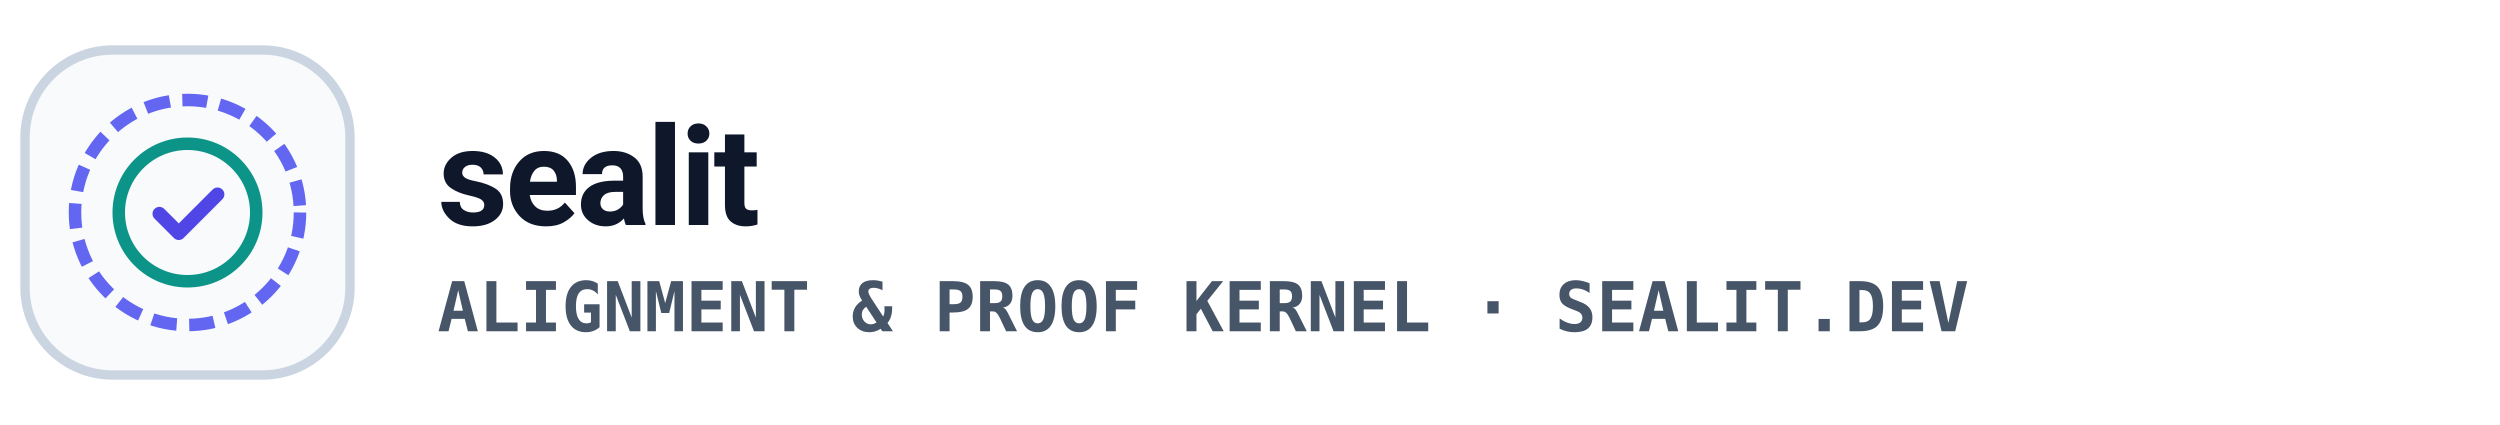
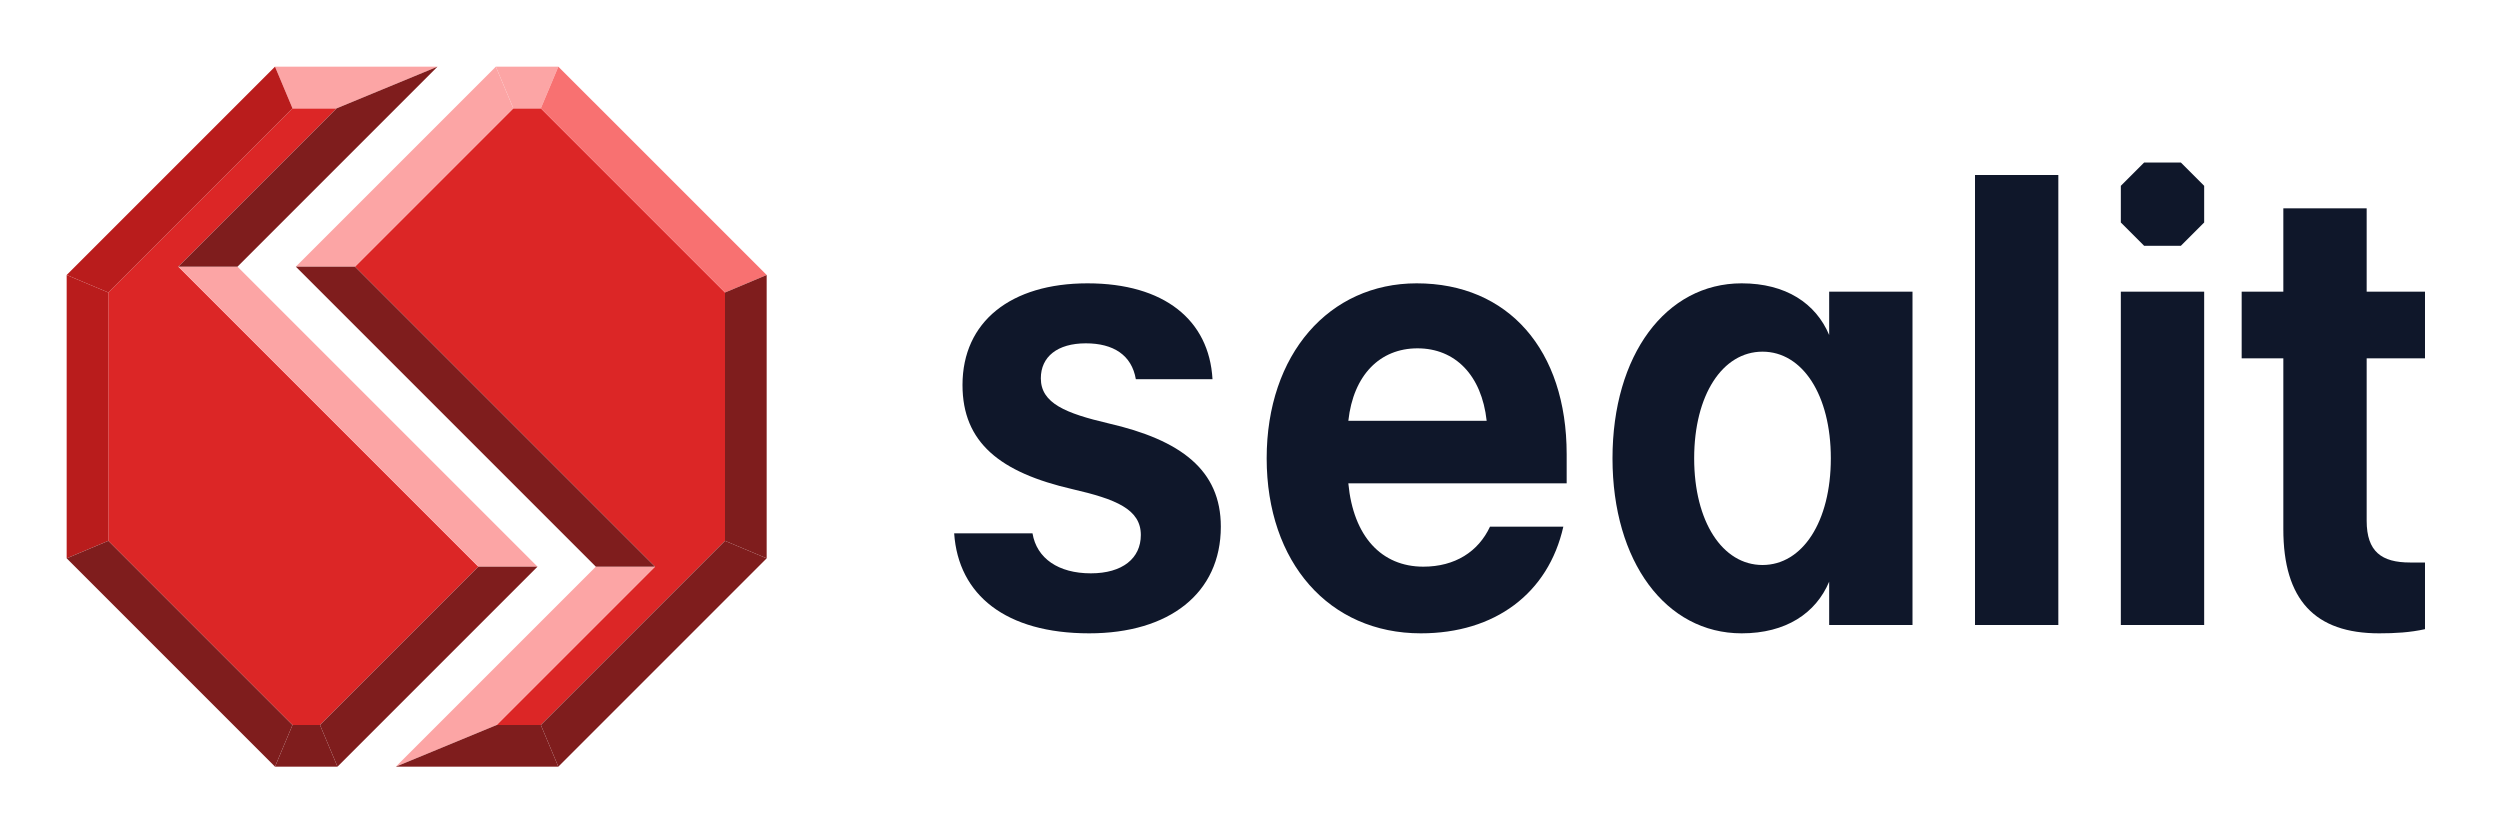
- <svg xmlns="http://www.w3.org/2000/svg" width="400" height="68" viewBox="0 0 400 68" role="img" aria-label="sealit">
-   <rect x="4" y="8" width="52" height="52" rx="14" fill="#f8fafc" stroke="#cbd5e1" stroke-width="1.5" />
-   <circle cx="30" cy="34" r="18" fill="none" stroke="#6366f1" stroke-width="2" stroke-dasharray="4 2" />
-   <circle cx="30" cy="34" r="11" fill="none" stroke="#0d9488" stroke-width="2" />
-   <path d="M25.5 34.2L28.6 37.3L34.8 31.1" fill="none" stroke="#4f46e5" stroke-width="2.2" stroke-linecap="round" stroke-linejoin="round" />
-   <text x="70" y="36" fill="#0f172a" font-family="system-ui, -apple-system, 'Segoe UI', Roboto, sans-serif" font-size="22" font-weight="700" letter-spacing="-0.5">sealit</text>
-   <text x="70" y="53" fill="#475569" font-family="ui-monospace, SFMono-Regular, Menlo, monospace" font-size="11" font-weight="600">ALIGNMENT &amp; PROOF KERNEL · SEALIT.DEV</text>
+ <svg xmlns="http://www.w3.org/2000/svg" width="300" height="100" viewBox="0 0 300 100" role="img" aria-labelledby="sealit-light-title">
+   <g id="symbol">
+     <polygon fill="#DC2626" points="35.1,13 40.4,13 21.4,32 57.4,68 38.4,87 35.1,87 13,64.9 13,35.1" />
+     <polygon fill="#FCA5A5" points="33,8 52.5,8 40.4,13 35.1,13" />
+     <polygon fill="#FCA5A5" points="28.5,32 64.5,68 57.4,68 21.4,32" />
+     <polygon fill="#B91C1C" points="8,33 33,8 35.1,13 13,35.1" />
+     <polygon fill="#B91C1C" points="8,67 8,33 13,35.1 13,64.9" />
+     <polygon fill="#7F1D1D" points="52.5,8 28.5,32 21.4,32 40.4,13" />
+     <polygon fill="#7F1D1D" points="64.5,68 40.5,92 38.4,87 57.4,68" />
+     <polygon fill="#7F1D1D" points="40.5,92 33,92 35.1,87 38.4,87" />
+     <polygon fill="#7F1D1D" points="33,92 8,67 13,64.9 35.1,87" />
+     <polygon fill="#DC2626" points="64.9,87 59.6,87 78.6,68 42.6,32 61.6,13 64.9,13 87,35.1 87,64.9" />
+     <polygon fill="#FCA5A5" points="59.5,8 67,8 64.9,13 61.6,13" />
+     <polygon fill="#FCA5A5" points="35.5,32 59.5,8 61.6,13 42.6,32" />
+     <polygon fill="#FCA5A5" points="47.5,92 71.5,68 78.6,68 59.6,87" />
+     <polygon fill="#F87171" points="67,8 92,33 87,35.1 64.9,13" />
+     <polygon fill="#7F1D1D" points="71.5,68 35.5,32 42.6,32 78.6,68" />
+     <polygon fill="#7F1D1D" points="92,33 92,67 87,64.9 87,35.1" />
+     <polygon fill="#7F1D1D" points="92,67 67,92 64.9,87 87,64.9" />
+     <polygon fill="#7F1D1D" points="67,92 47.5,92 59.6,87 64.9,87" />
+   </g>
+   <g id="wordmark" fill="#0F172A">
+     <path d="M130.5 34C139.7 34 145.1 38.4 145.5 45.5H136.3C135.8 42.6 133.6 41.2 130.3 41.2C126.9 41.2 124.9 42.8 124.9 45.4C124.9 48.4 127.9 49.6 133 50.8C141.7 52.8 146.5 56.4 146.5 63.2C146.5 71.2 140.3 76 130.7 76C120.7 76 115 71.4 114.5 64H123.9C124.4 67 127 68.8 130.9 68.8C134.7 68.8 136.9 67 136.9 64.2C136.9 61.1 133.9 59.9 128.7 58.7C120 56.7 115.5 53.1 115.5 46.2C115.5 38.6 121.3 34 130.5 34Z" />
+     <path fill-rule="evenodd" d="M170 34C181 34 188 42 188 54.5V58H161.8C162.4 64.4 165.8 68 170.8 68C174.6 68 177.4 66.2 178.8 63.2H187.6C185.8 71.2 179.4 76 170.5 76C159.5 76 152 67.5 152 55C152 42.5 159.5 34 170 34ZM161.8 50.5H178.4C177.8 45 174.6 41.8 170.1 41.8C165.6 41.8 162.4 45 161.8 50.5Z" />
+     <path fill-rule="evenodd" d="M209 34C214.3 34 217.9 36.4 219.5 40.2V35H229.5V75H219.5V69.8C217.9 73.6 214.3 76 209 76C199.9 76 193.5 67.4 193.5 55C193.5 42.6 199.9 34 209 34ZM211.5 42.2C216.3 42.2 219.7 47.4 219.7 55C219.7 62.6 216.3 67.8 211.5 67.8C206.7 67.8 203.3 62.6 203.3 55C203.3 47.4 206.7 42.2 211.5 42.2Z" />
+     <path d="M237 21H247V75H237Z" />
+     <path d="M257.3 19.5H261.7L264.5 22.3V26.7L261.7 29.5H257.3L254.5 26.7V22.3ZM254.5 35H264.5V75H254.5Z" />
+     <path d="M274 25H284V35H291V43H284V62.5C284 66.2 285.8 67.5 289.2 67.5H291V75.5C289.2 75.9 287.4 76 285.5 76C277.8 76 274 72 274 63.5V43H269V35H274Z" />
+   </g>
</svg>
